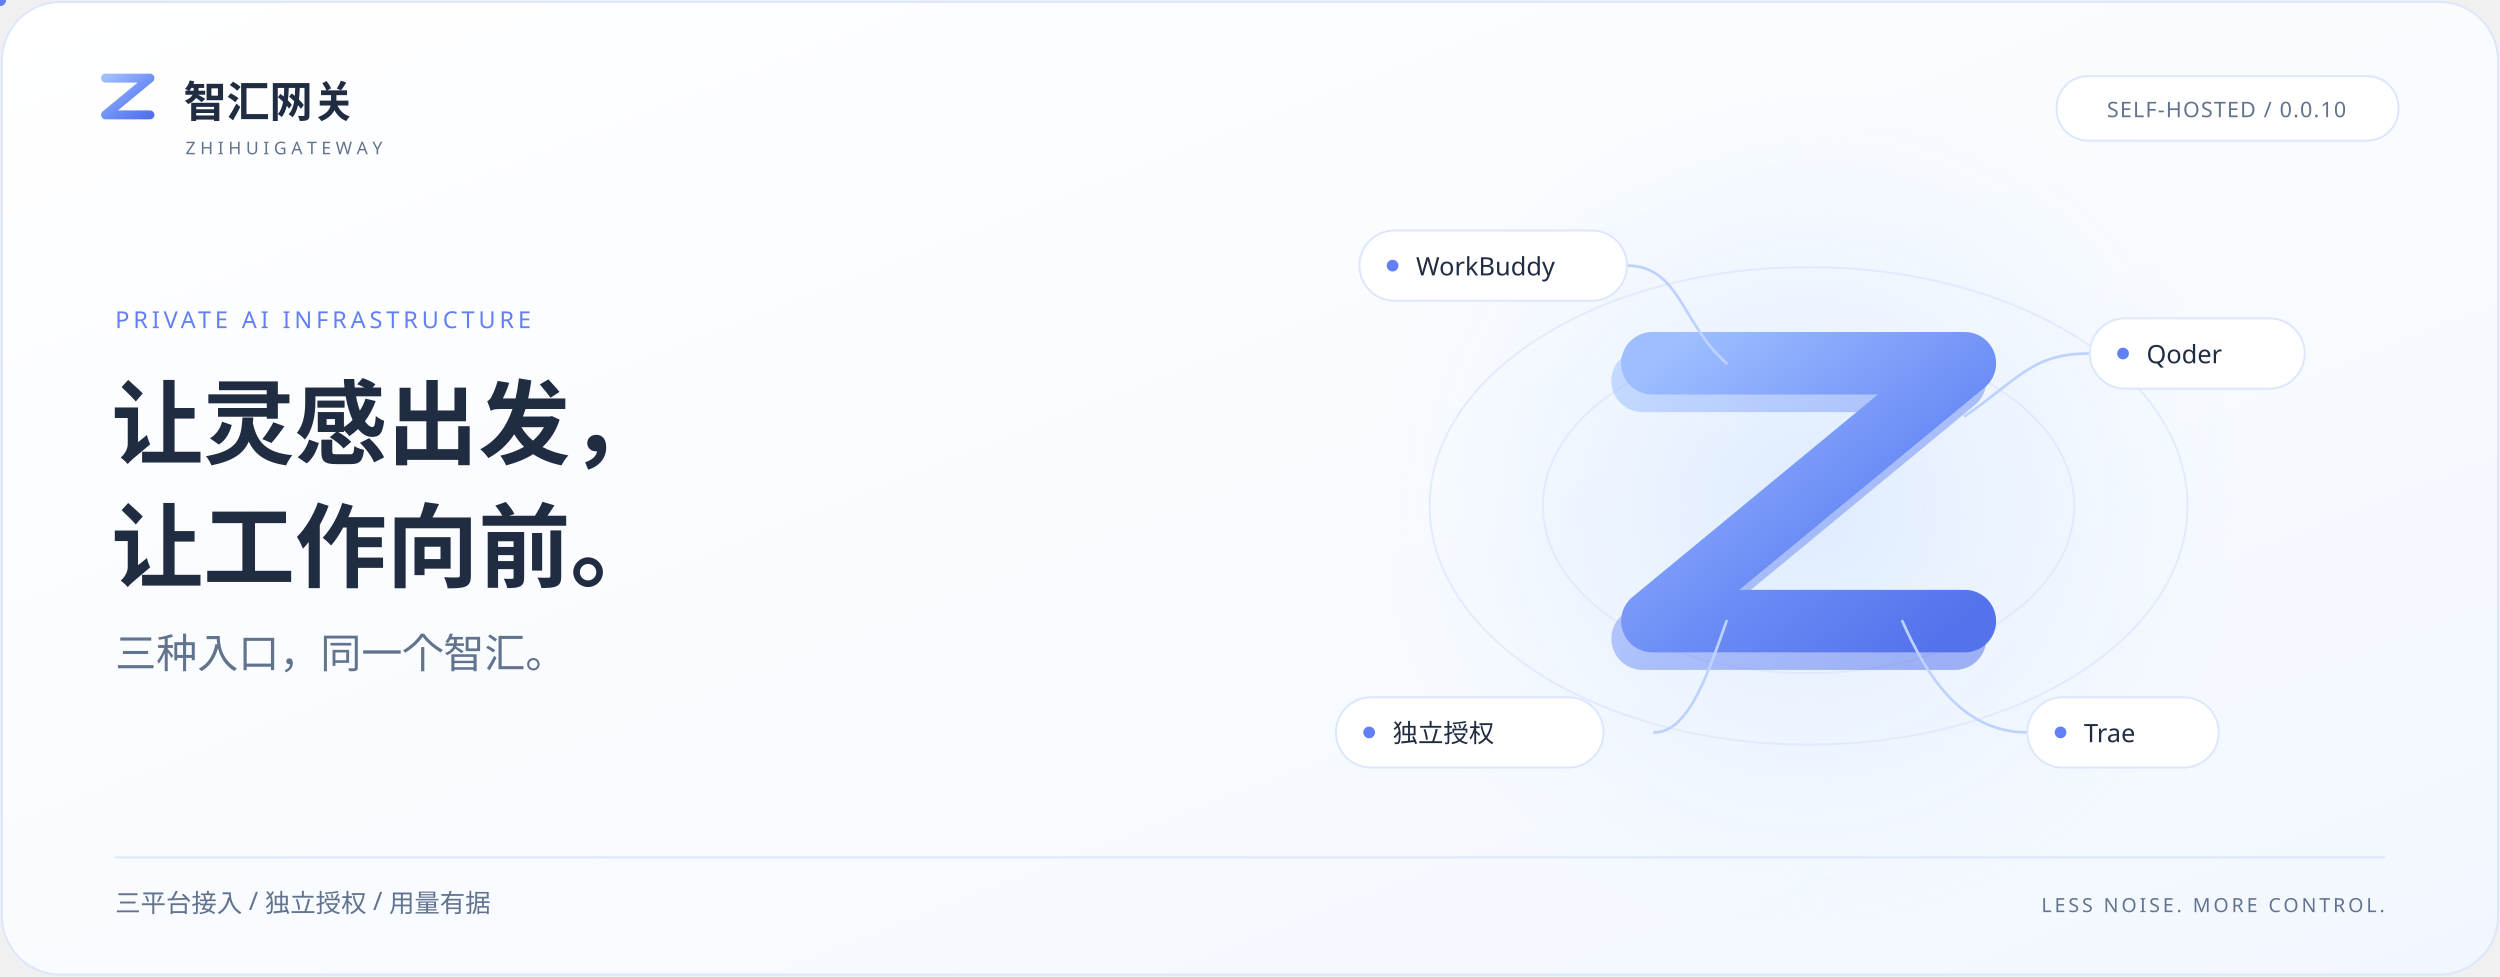
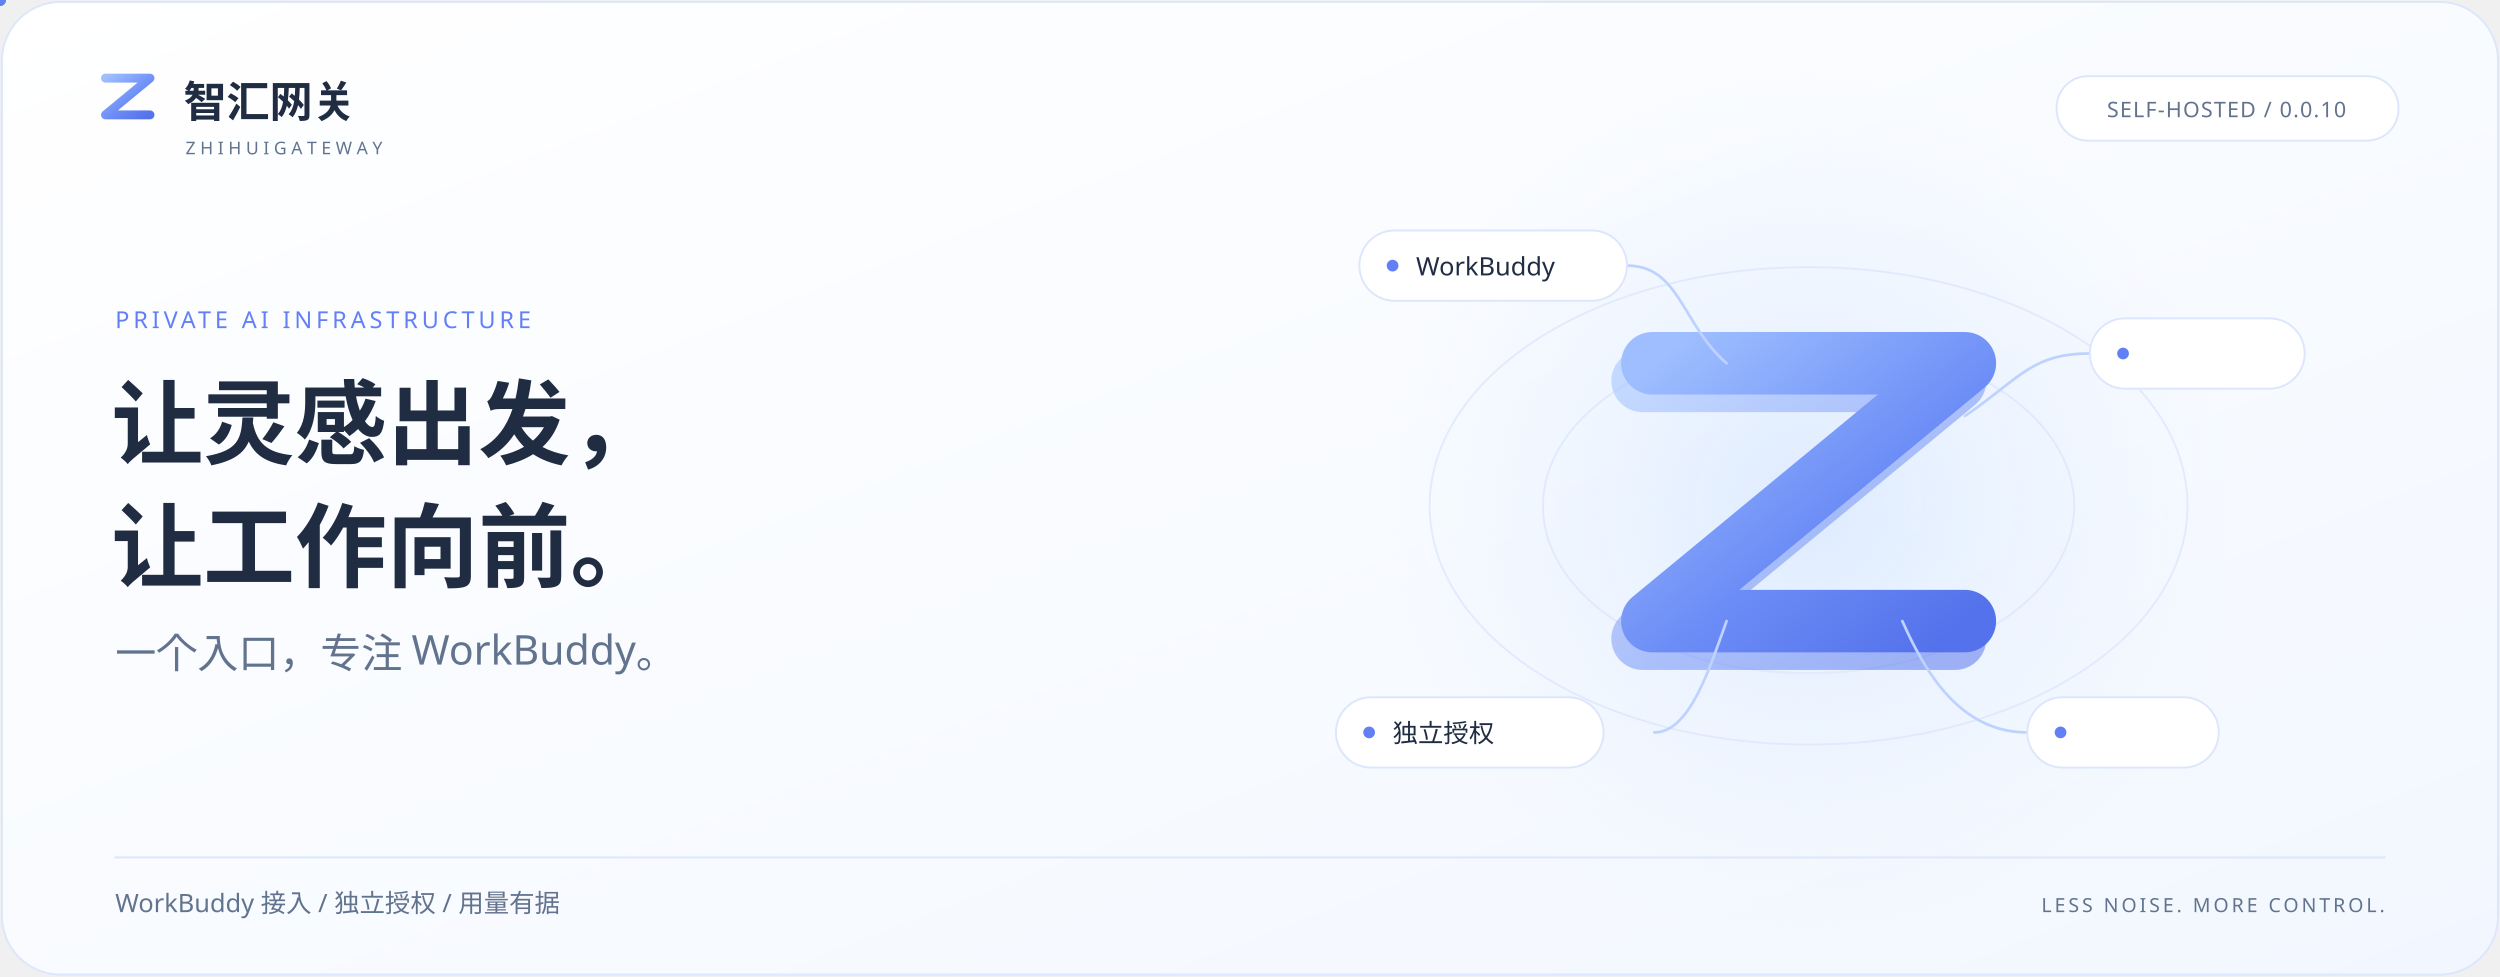
<svg xmlns="http://www.w3.org/2000/svg" width="1280" height="500" viewBox="0 0 1280 500" role="img" aria-labelledby="title desc">
  <defs>
    <linearGradient id="paper" x1="0" y1="0" x2="1" y2="1">
      <stop stop-color="#ffffff" />
      <stop offset="1" stop-color="#f2f7ff" />
    </linearGradient>
    <linearGradient id="blue" x1="0" y1="0" x2="1" y2="1">
      <stop stop-color="#9ebeff" />
      <stop offset=".58" stop-color="#6c8df6" />
      <stop offset="1" stop-color="#5472eb" />
    </linearGradient>
    <radialGradient id="halo">
      <stop stop-color="#dceaff" stop-opacity=".95" />
      <stop offset="1" stop-color="#eaf3ff" stop-opacity="0" />
    </radialGradient>
  </defs>
  <style>@media(prefers-reduced-motion:reduce){.travel{display:none}}</style>
  <rect x="1" y="1" width="1278" height="498" rx="30" fill="url(#paper)" stroke="#dce6fc" />
  <g transform="translate(54 40) scale(0.57)">
    <path d="M0 0 H40 L0 33 H40" fill="none" stroke="url(#blue)" stroke-width="8" stroke-linecap="round" stroke-linejoin="round" />
  </g>
  <text x="94" y="60" fill="#202c42" font-family="'Bahnschrift', 'DIN Alternate', 'Microsoft YaHei', 'PingFang SC', sans-serif" font-size="22" font-weight="700">智汇网关</text>
  <text x="95" y="79" fill="#62738e" font-family="'Bahnschrift', 'DIN Alternate', 'Microsoft YaHei', 'PingFang SC', sans-serif" font-size="9" font-weight="400">Z H I H U I   G A T E W A Y</text>
  <rect x="1053" y="39" width="175" height="33" rx="16" fill="#ffffff" stroke="#dce6fc" />
  <text x="1140" y="60" fill="#62738e" font-family="'Bahnschrift', 'DIN Alternate', 'Microsoft YaHei', 'PingFang SC', sans-serif" font-size="11" font-weight="400" text-anchor="middle" letter-spacing=".6">SELF-HOSTED / 0.0.10</text>
  <text x="59" y="168" fill="#627ff5" font-family="'Bahnschrift', 'DIN Alternate', 'Microsoft YaHei', 'PingFang SC', sans-serif" font-size="12" font-weight="400" letter-spacing="2">PRIVATE AI INFRASTRUCTURE</text>
  <text x="57" y="234" fill="#202c42" font-family="'Bahnschrift', 'DIN Alternate', 'Microsoft YaHei', 'PingFang SC', sans-serif" font-size="47" font-weight="700">让灵感出发，</text>
  <text x="57" y="297" fill="#202c42" font-family="'Bahnschrift', 'DIN Alternate', 'Microsoft YaHei', 'PingFang SC', sans-serif" font-size="47" font-weight="700">让工作向前。</text>
-   <text x="59" y="342" fill="#62738e" font-family="'Bahnschrift', 'DIN Alternate', 'Microsoft YaHei', 'PingFang SC', sans-serif" font-size="21" font-weight="400">三种入口，同一个智汇。</text>
+   <text x="59" y="342" fill="#62738e" font-family="'Bahnschrift', 'DIN Alternate', 'Microsoft YaHei', 'PingFang SC', sans-serif" font-size="21" font-weight="400">一个入口，专注 WorkBuddy。</text>
  <circle cx="926" cy="259" r="220" fill="url(#halo)" />
  <ellipse cx="926" cy="259" rx="136" ry="85.68" fill="none" stroke="#dce6fc" opacity=".75" />
  <ellipse cx="926" cy="259" rx="194" ry="122.22" fill="none" stroke="#dce6fc" opacity=".75" />
  <g opacity=".52">
    <g transform="translate(841 195) scale(4)">
      <path d="M0 0 H40 L0 33 H40" fill="none" stroke="url(#blue)" stroke-width="8" stroke-linecap="round" stroke-linejoin="round" />
    </g>
  </g>
  <g transform="translate(846 186) scale(4)">
    <path d="M0 0 H40 L0 33 H40" fill="none" stroke="url(#blue)" stroke-width="8" stroke-linecap="round" stroke-linejoin="round" />
  </g>
  <path d="M833 136 C860 136 861 166 884 186" fill="none" stroke="#bed2ff" stroke-width="1.4" stroke-linecap="round" stroke-linejoin="round" />
  <circle class="travel" r="3" fill="#627ff5" opacity=".8">
    <animateMotion dur="9s" begin="-0s" repeatCount="indefinite" path="M833 136 C860 136 861 166 884 186" />
  </circle>
  <rect x="696" y="118" width="137" height="36" rx="18" fill="#ffffff" stroke="#dce6fc" />
  <circle cx="713" cy="136" r="3" fill="#627ff5" />
  <text x="725" y="141" fill="#202c42" font-family="'Bahnschrift', 'DIN Alternate', 'Microsoft YaHei', 'PingFang SC', sans-serif" font-size="13" font-weight="400">WorkBuddy</text>
  <path d="M1070 181 C1040 181 1034 194 1006 213" fill="none" stroke="#bed2ff" stroke-width="1.4" stroke-linecap="round" stroke-linejoin="round" />
  <circle class="travel" r="3" fill="#627ff5" opacity=".8">
    <animateMotion dur="9s" begin="-3s" repeatCount="indefinite" path="M1070 181 C1040 181 1034 194 1006 213" />
  </circle>
  <rect x="1070" y="163" width="110" height="36" rx="18" fill="#ffffff" stroke="#dce6fc" />
  <circle cx="1087" cy="181" r="3" fill="#627ff5" />
-   <text x="1099" y="186" fill="#202c42" font-family="'Bahnschrift', 'DIN Alternate', 'Microsoft YaHei', 'PingFang SC', sans-serif" font-size="13" font-weight="400">Qoder</text>
  <path d="M1038 375 C1004 375 986 345 974 318" fill="none" stroke="#bed2ff" stroke-width="1.4" stroke-linecap="round" stroke-linejoin="round" />
  <circle class="travel" r="3" fill="#627ff5" opacity=".8">
    <animateMotion dur="9s" begin="-6s" repeatCount="indefinite" path="M1038 375 C1004 375 986 345 974 318" />
  </circle>
  <rect x="1038" y="357" width="98" height="36" rx="18" fill="#ffffff" stroke="#dce6fc" />
  <circle cx="1055" cy="375" r="3" fill="#627ff5" />
-   <text x="1067" y="380" fill="#202c42" font-family="'Bahnschrift', 'DIN Alternate', 'Microsoft YaHei', 'PingFang SC', sans-serif" font-size="13" font-weight="400">Trae</text>
  <path d="M847 375 C865 375 875 343 884 318" fill="none" stroke="#bed2ff" stroke-width="1.4" stroke-linecap="round" stroke-linejoin="round" />
  <circle class="travel" r="3" fill="#627ff5" opacity=".8">
    <animateMotion dur="9s" begin="-9s" repeatCount="indefinite" path="M847 375 C865 375 875 343 884 318" />
  </circle>
  <rect x="684" y="357" width="137" height="36" rx="18" fill="#ffffff" stroke="#dce6fc" />
  <circle cx="701" cy="375" r="3" fill="#627ff5" />
  <text x="713" y="380" fill="#202c42" font-family="'Bahnschrift', 'DIN Alternate', 'Microsoft YaHei', 'PingFang SC', sans-serif" font-size="13" font-weight="400">独立授权</text>
  <path d="M59 439 H1221" fill="none" stroke="#dce6fc" stroke-width="1" stroke-linecap="round" stroke-linejoin="round" />
-   <text x="59" y="467" fill="#62738e" font-family="'Bahnschrift', 'DIN Alternate', 'Microsoft YaHei', 'PingFang SC', sans-serif" font-size="13" font-weight="400">三平台接入   /   独立授权   /   用量有据</text>
+   <text x="59" y="467" fill="#62738e" font-family="'Bahnschrift', 'DIN Alternate', 'Microsoft YaHei', 'PingFang SC', sans-serif" font-size="13" font-weight="400">WorkBuddy 接入   /   独立授权   /   用量有据</text>
  <text x="1221" y="467" fill="#62738e" font-family="'Bahnschrift', 'DIN Alternate', 'Microsoft YaHei', 'PingFang SC', sans-serif" font-size="10" font-weight="400" text-anchor="end" letter-spacing="1.5">LESS NOISE. MORE CONTROL.</text>
</svg>
